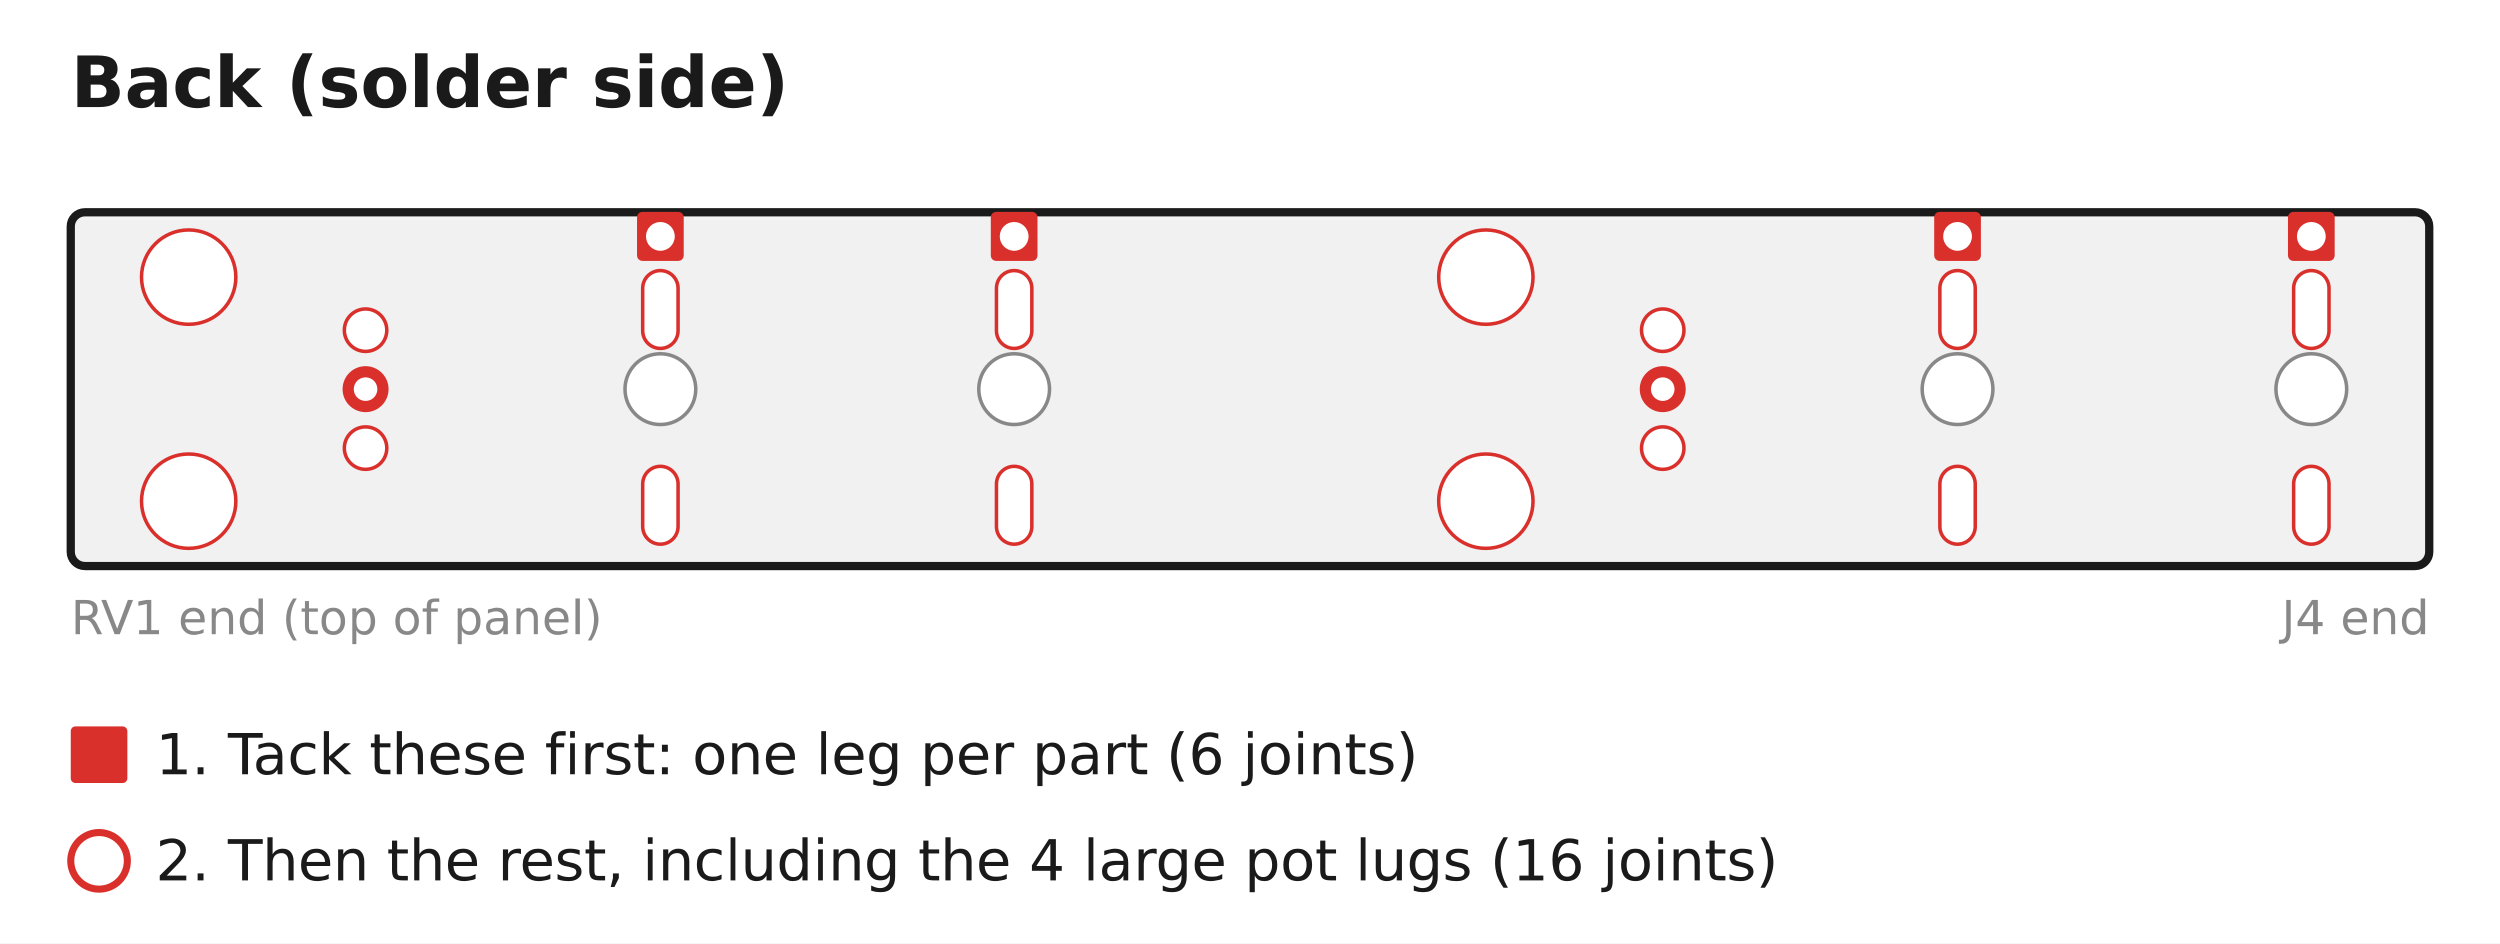
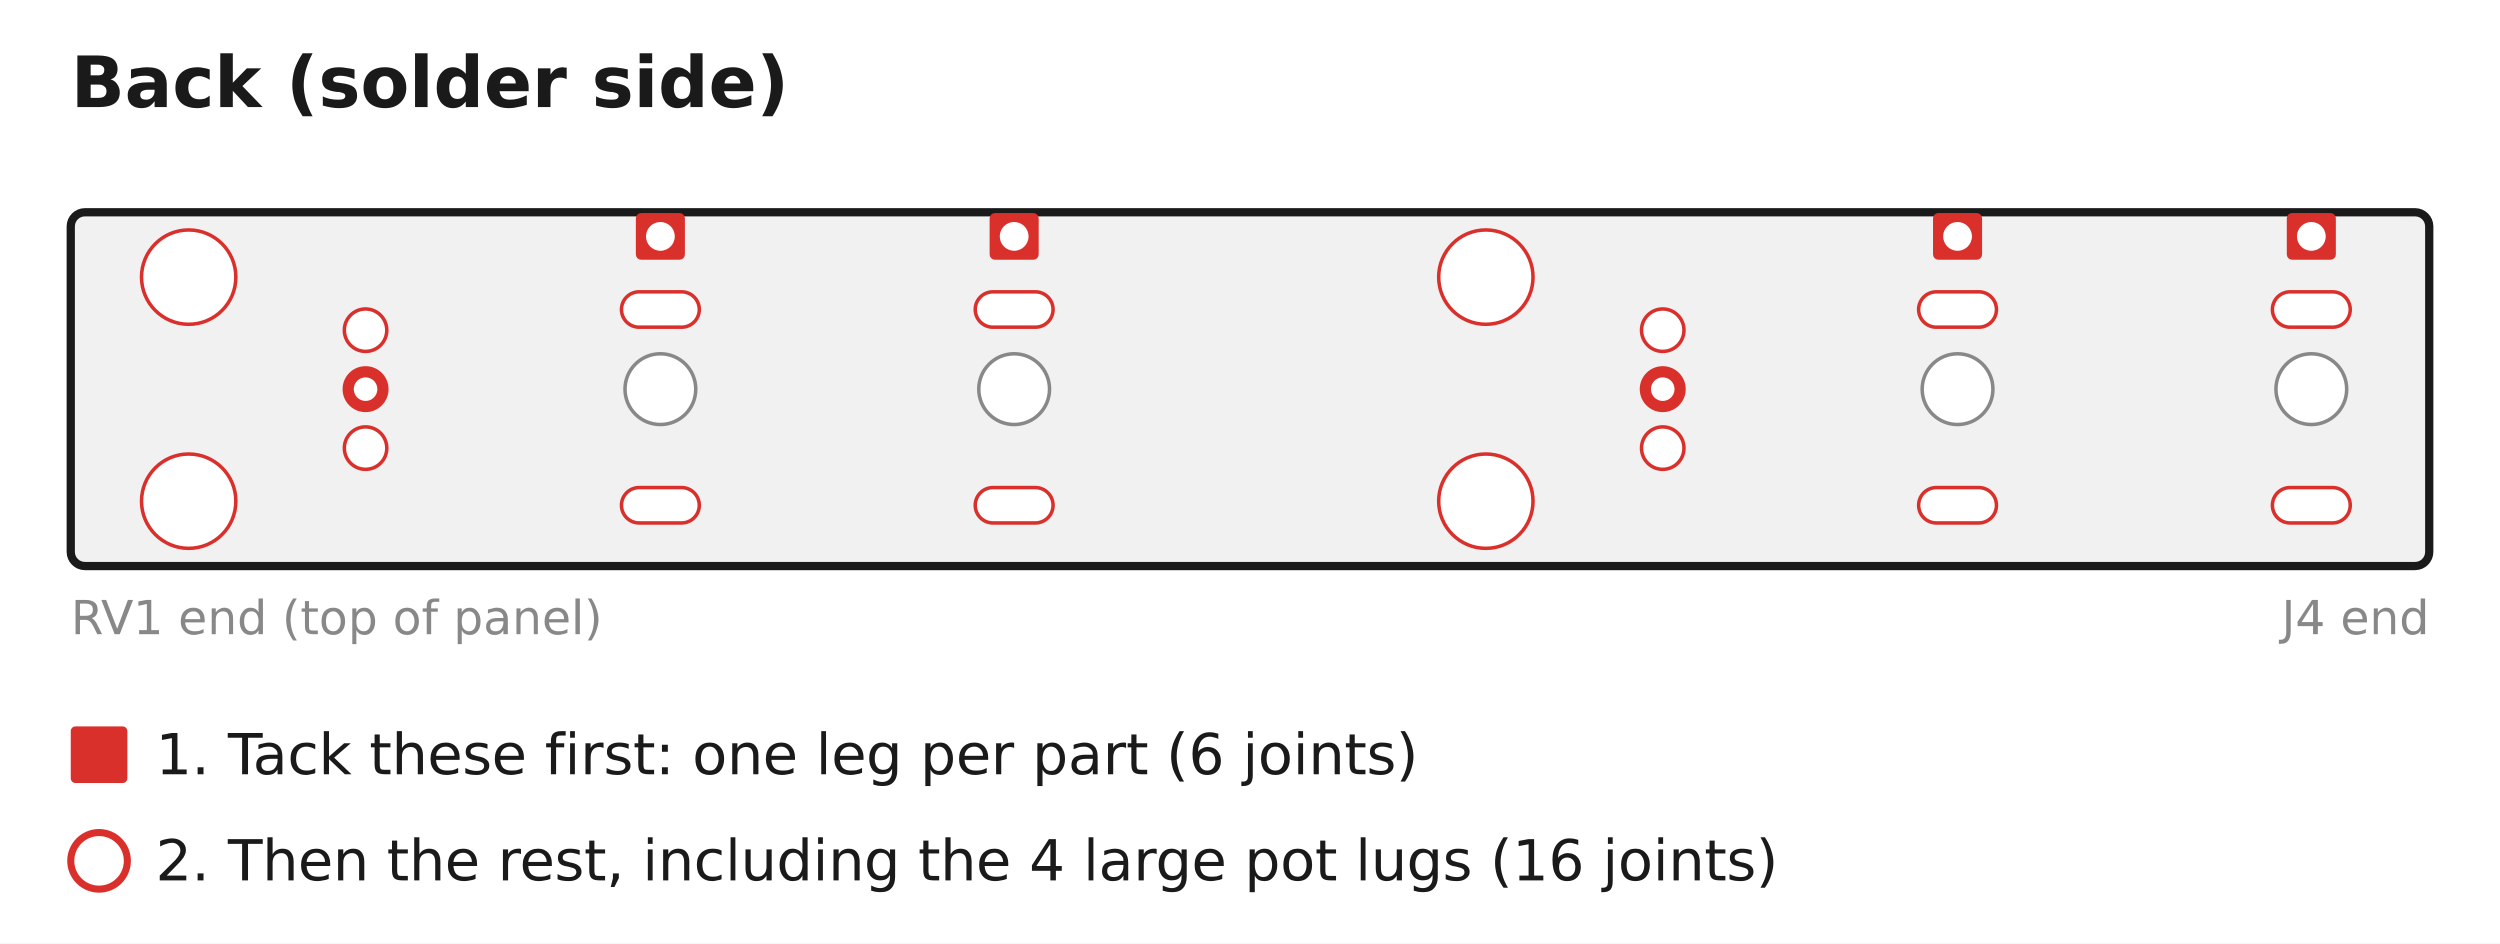
<svg xmlns="http://www.w3.org/2000/svg" viewBox="-3 -1 106 40.0" width="424" height="160">
  <rect x="-3" y="-1" width="106" height="40.0" fill="#fff" />
  <text x="0.00" y="2.50" font-family="DejaVu Sans, Helvetica, Arial, sans-serif" font-size="3" font-weight="bold" fill="#1a1a1a" text-anchor="start" dominant-baseline="central">Back (solder side)</text>
  <rect x="0" y="8" width="100.0" height="15.0" rx="0.6" fill="#f1f1f1" stroke="#1a1a1a" stroke-width="0.35" />
  <rect x="38.500" y="14.000" width="3.0" height="3.0" rx="1.5" fill="#fff" stroke="#888" stroke-width="0.15" />
-   <rect x="39.085" y="8.058" width="1.83" height="1.93" rx="0.15" fill="#d9302c" stroke="#d9302c" stroke-width="0.15" />
+   <rect x="39.035" y="8.108" width="1.93" height="1.83" rx="0.15" fill="#d9302c" stroke="#d9302c" stroke-width="0.15" />
  <rect x="39.390" y="8.413" width="1.22" height="1.22" rx="0.61" fill="#fff" stroke="none" stroke-width="0.15" />
-   <rect x="39.250" y="18.773" width="1.5" height="3.3" rx="0.75" fill="#fff" stroke="#d9302c" stroke-width="0.15" />
-   <rect x="39.625" y="19.173" width="0.75" height="2.5" rx="0.375" fill="#fff" stroke="none" stroke-width="0.15" />
-   <rect x="39.250" y="10.473" width="1.5" height="3.3" rx="0.75" fill="#fff" stroke="#d9302c" stroke-width="0.15" />
-   <rect x="39.625" y="10.873" width="0.75" height="2.5" rx="0.375" fill="#fff" stroke="none" stroke-width="0.15" />
+   <rect x="38.350" y="19.673" width="3.3" height="1.5" rx="0.75" fill="#fff" stroke="#d9302c" stroke-width="0.15" />
+   <rect x="38.750" y="20.048" width="2.5" height="0.75" rx="0.375" fill="#fff" stroke="none" stroke-width="0.15" />
+   <rect x="38.350" y="11.373" width="3.3" height="1.5" rx="0.75" fill="#fff" stroke="#d9302c" stroke-width="0.15" />
+   <rect x="38.750" y="11.748" width="2.5" height="0.75" rx="0.375" fill="#fff" stroke="none" stroke-width="0.15" />
  <circle cx="5.000" cy="10.750" r="2.0" fill="#fff" stroke="#d9302c" stroke-width="0.15" />
  <rect x="4.000" y="9.750" width="2.0" height="2.0" rx="1.0" fill="#fff" stroke="none" stroke-width="0.15" />
  <circle cx="5.000" cy="20.250" r="2.0" fill="#fff" stroke="#d9302c" stroke-width="0.15" />
  <rect x="4.000" y="19.250" width="2.0" height="2.0" rx="1.0" fill="#fff" stroke="none" stroke-width="0.15" />
  <circle cx="12.500" cy="18.000" r="0.9" fill="#fff" stroke="#d9302c" stroke-width="0.15" />
  <rect x="12.000" y="17.500" width="1.0" height="1.0" rx="0.5" fill="#fff" stroke="none" stroke-width="0.15" />
  <circle cx="12.500" cy="15.500" r="0.9" fill="#d9302c" stroke="#d9302c" stroke-width="0.15" />
  <rect x="12.000" y="15.000" width="1.0" height="1.0" rx="0.5" fill="#fff" stroke="none" stroke-width="0.15" />
  <circle cx="12.500" cy="13.000" r="0.9" fill="#fff" stroke="#d9302c" stroke-width="0.15" />
  <rect x="12.000" y="12.500" width="1.0" height="1.0" rx="0.5" fill="#fff" stroke="none" stroke-width="0.15" />
  <rect x="93.500" y="14.000" width="3.0" height="3.0" rx="1.5" fill="#fff" stroke="#888" stroke-width="0.15" />
-   <rect x="94.085" y="8.058" width="1.83" height="1.93" rx="0.15" fill="#d9302c" stroke="#d9302c" stroke-width="0.15" />
+   <rect x="94.035" y="8.108" width="1.93" height="1.83" rx="0.15" fill="#d9302c" stroke="#d9302c" stroke-width="0.15" />
  <rect x="94.390" y="8.413" width="1.22" height="1.22" rx="0.61" fill="#fff" stroke="none" stroke-width="0.15" />
-   <rect x="94.250" y="18.773" width="1.5" height="3.3" rx="0.75" fill="#fff" stroke="#d9302c" stroke-width="0.15" />
-   <rect x="94.625" y="19.173" width="0.75" height="2.5" rx="0.375" fill="#fff" stroke="none" stroke-width="0.15" />
-   <rect x="94.250" y="10.473" width="1.5" height="3.3" rx="0.75" fill="#fff" stroke="#d9302c" stroke-width="0.15" />
-   <rect x="94.625" y="10.873" width="0.75" height="2.5" rx="0.375" fill="#fff" stroke="none" stroke-width="0.15" />
+   <rect x="93.350" y="19.673" width="3.3" height="1.5" rx="0.75" fill="#fff" stroke="#d9302c" stroke-width="0.15" />
+   <rect x="93.750" y="20.048" width="2.5" height="0.75" rx="0.375" fill="#fff" stroke="none" stroke-width="0.15" />
+   <rect x="93.350" y="11.373" width="3.3" height="1.5" rx="0.75" fill="#fff" stroke="#d9302c" stroke-width="0.15" />
+   <rect x="93.750" y="11.748" width="2.5" height="0.75" rx="0.375" fill="#fff" stroke="none" stroke-width="0.15" />
  <circle cx="60.000" cy="10.750" r="2.0" fill="#fff" stroke="#d9302c" stroke-width="0.15" />
  <rect x="59.000" y="9.750" width="2.0" height="2.0" rx="1.0" fill="#fff" stroke="none" stroke-width="0.15" />
  <circle cx="60.000" cy="20.250" r="2.0" fill="#fff" stroke="#d9302c" stroke-width="0.15" />
  <rect x="59.000" y="19.250" width="2.0" height="2.0" rx="1.0" fill="#fff" stroke="none" stroke-width="0.15" />
  <circle cx="67.500" cy="18.000" r="0.9" fill="#fff" stroke="#d9302c" stroke-width="0.15" />
  <rect x="67.000" y="17.500" width="1.0" height="1.0" rx="0.5" fill="#fff" stroke="none" stroke-width="0.15" />
  <circle cx="67.500" cy="15.500" r="0.9" fill="#d9302c" stroke="#d9302c" stroke-width="0.15" />
  <rect x="67.000" y="15.000" width="1.0" height="1.0" rx="0.5" fill="#fff" stroke="none" stroke-width="0.15" />
  <circle cx="67.500" cy="13.000" r="0.9" fill="#fff" stroke="#d9302c" stroke-width="0.15" />
  <rect x="67.000" y="12.500" width="1.0" height="1.0" rx="0.5" fill="#fff" stroke="none" stroke-width="0.15" />
  <rect x="78.500" y="14.000" width="3.0" height="3.0" rx="1.5" fill="#fff" stroke="#888" stroke-width="0.15" />
-   <rect x="79.085" y="8.058" width="1.83" height="1.93" rx="0.15" fill="#d9302c" stroke="#d9302c" stroke-width="0.15" />
+   <rect x="79.035" y="8.108" width="1.93" height="1.83" rx="0.15" fill="#d9302c" stroke="#d9302c" stroke-width="0.15" />
  <rect x="79.390" y="8.413" width="1.22" height="1.22" rx="0.61" fill="#fff" stroke="none" stroke-width="0.15" />
-   <rect x="79.250" y="18.773" width="1.5" height="3.3" rx="0.75" fill="#fff" stroke="#d9302c" stroke-width="0.15" />
-   <rect x="79.625" y="19.173" width="0.75" height="2.5" rx="0.375" fill="#fff" stroke="none" stroke-width="0.15" />
-   <rect x="79.250" y="10.473" width="1.5" height="3.3" rx="0.75" fill="#fff" stroke="#d9302c" stroke-width="0.15" />
-   <rect x="79.625" y="10.873" width="0.75" height="2.5" rx="0.375" fill="#fff" stroke="none" stroke-width="0.15" />
+   <rect x="78.350" y="19.673" width="3.3" height="1.5" rx="0.75" fill="#fff" stroke="#d9302c" stroke-width="0.15" />
+   <rect x="78.750" y="20.048" width="2.5" height="0.75" rx="0.375" fill="#fff" stroke="none" stroke-width="0.15" />
+   <rect x="78.350" y="11.373" width="3.3" height="1.5" rx="0.75" fill="#fff" stroke="#d9302c" stroke-width="0.15" />
+   <rect x="78.750" y="11.748" width="2.5" height="0.75" rx="0.375" fill="#fff" stroke="none" stroke-width="0.15" />
  <rect x="23.500" y="14.000" width="3.0" height="3.0" rx="1.5" fill="#fff" stroke="#888" stroke-width="0.15" />
-   <rect x="24.085" y="8.058" width="1.83" height="1.93" rx="0.15" fill="#d9302c" stroke="#d9302c" stroke-width="0.15" />
+   <rect x="24.035" y="8.108" width="1.93" height="1.83" rx="0.15" fill="#d9302c" stroke="#d9302c" stroke-width="0.15" />
  <rect x="24.390" y="8.413" width="1.22" height="1.22" rx="0.61" fill="#fff" stroke="none" stroke-width="0.15" />
-   <rect x="24.250" y="18.773" width="1.5" height="3.3" rx="0.75" fill="#fff" stroke="#d9302c" stroke-width="0.15" />
-   <rect x="24.625" y="19.173" width="0.75" height="2.5" rx="0.375" fill="#fff" stroke="none" stroke-width="0.15" />
-   <rect x="24.250" y="10.473" width="1.5" height="3.3" rx="0.75" fill="#fff" stroke="#d9302c" stroke-width="0.15" />
-   <rect x="24.625" y="10.873" width="0.75" height="2.5" rx="0.375" fill="#fff" stroke="none" stroke-width="0.15" />
+   <rect x="23.350" y="19.673" width="3.3" height="1.5" rx="0.75" fill="#fff" stroke="#d9302c" stroke-width="0.15" />
+   <rect x="23.750" y="20.048" width="2.5" height="0.75" rx="0.375" fill="#fff" stroke="none" stroke-width="0.15" />
+   <rect x="23.350" y="11.373" width="3.3" height="1.5" rx="0.75" fill="#fff" stroke="#d9302c" stroke-width="0.15" />
+   <rect x="23.750" y="11.748" width="2.5" height="0.75" rx="0.375" fill="#fff" stroke="none" stroke-width="0.15" />
  <text x="0.00" y="25.20" font-family="DejaVu Sans, Helvetica, Arial, sans-serif" font-size="2" font-weight="normal" fill="#888" text-anchor="start" dominant-baseline="central">RV1 end (top of panel)</text>
  <text x="100.00" y="25.20" font-family="DejaVu Sans, Helvetica, Arial, sans-serif" font-size="2" font-weight="normal" fill="#888" text-anchor="end" dominant-baseline="central">J4 end</text>
  <rect x="0" y="29.8" width="2.4" height="2.4" rx="0.2" fill="#d9302c" />
  <text x="3.60" y="31.00" font-family="DejaVu Sans, Helvetica, Arial, sans-serif" font-size="2.4" font-weight="normal" fill="#1a1a1a" text-anchor="start" dominant-baseline="central">1. Tack these first: one leg per part (6 joints)</text>
  <rect x="0" y="34.3" width="2.4" height="2.4" rx="1.2" fill="#fff" stroke="#d9302c" stroke-width="0.3" />
  <text x="3.60" y="35.50" font-family="DejaVu Sans, Helvetica, Arial, sans-serif" font-size="2.4" font-weight="normal" fill="#1a1a1a" text-anchor="start" dominant-baseline="central">2. Then the rest, including the 4 large pot lugs (16 joints)</text>
</svg>
